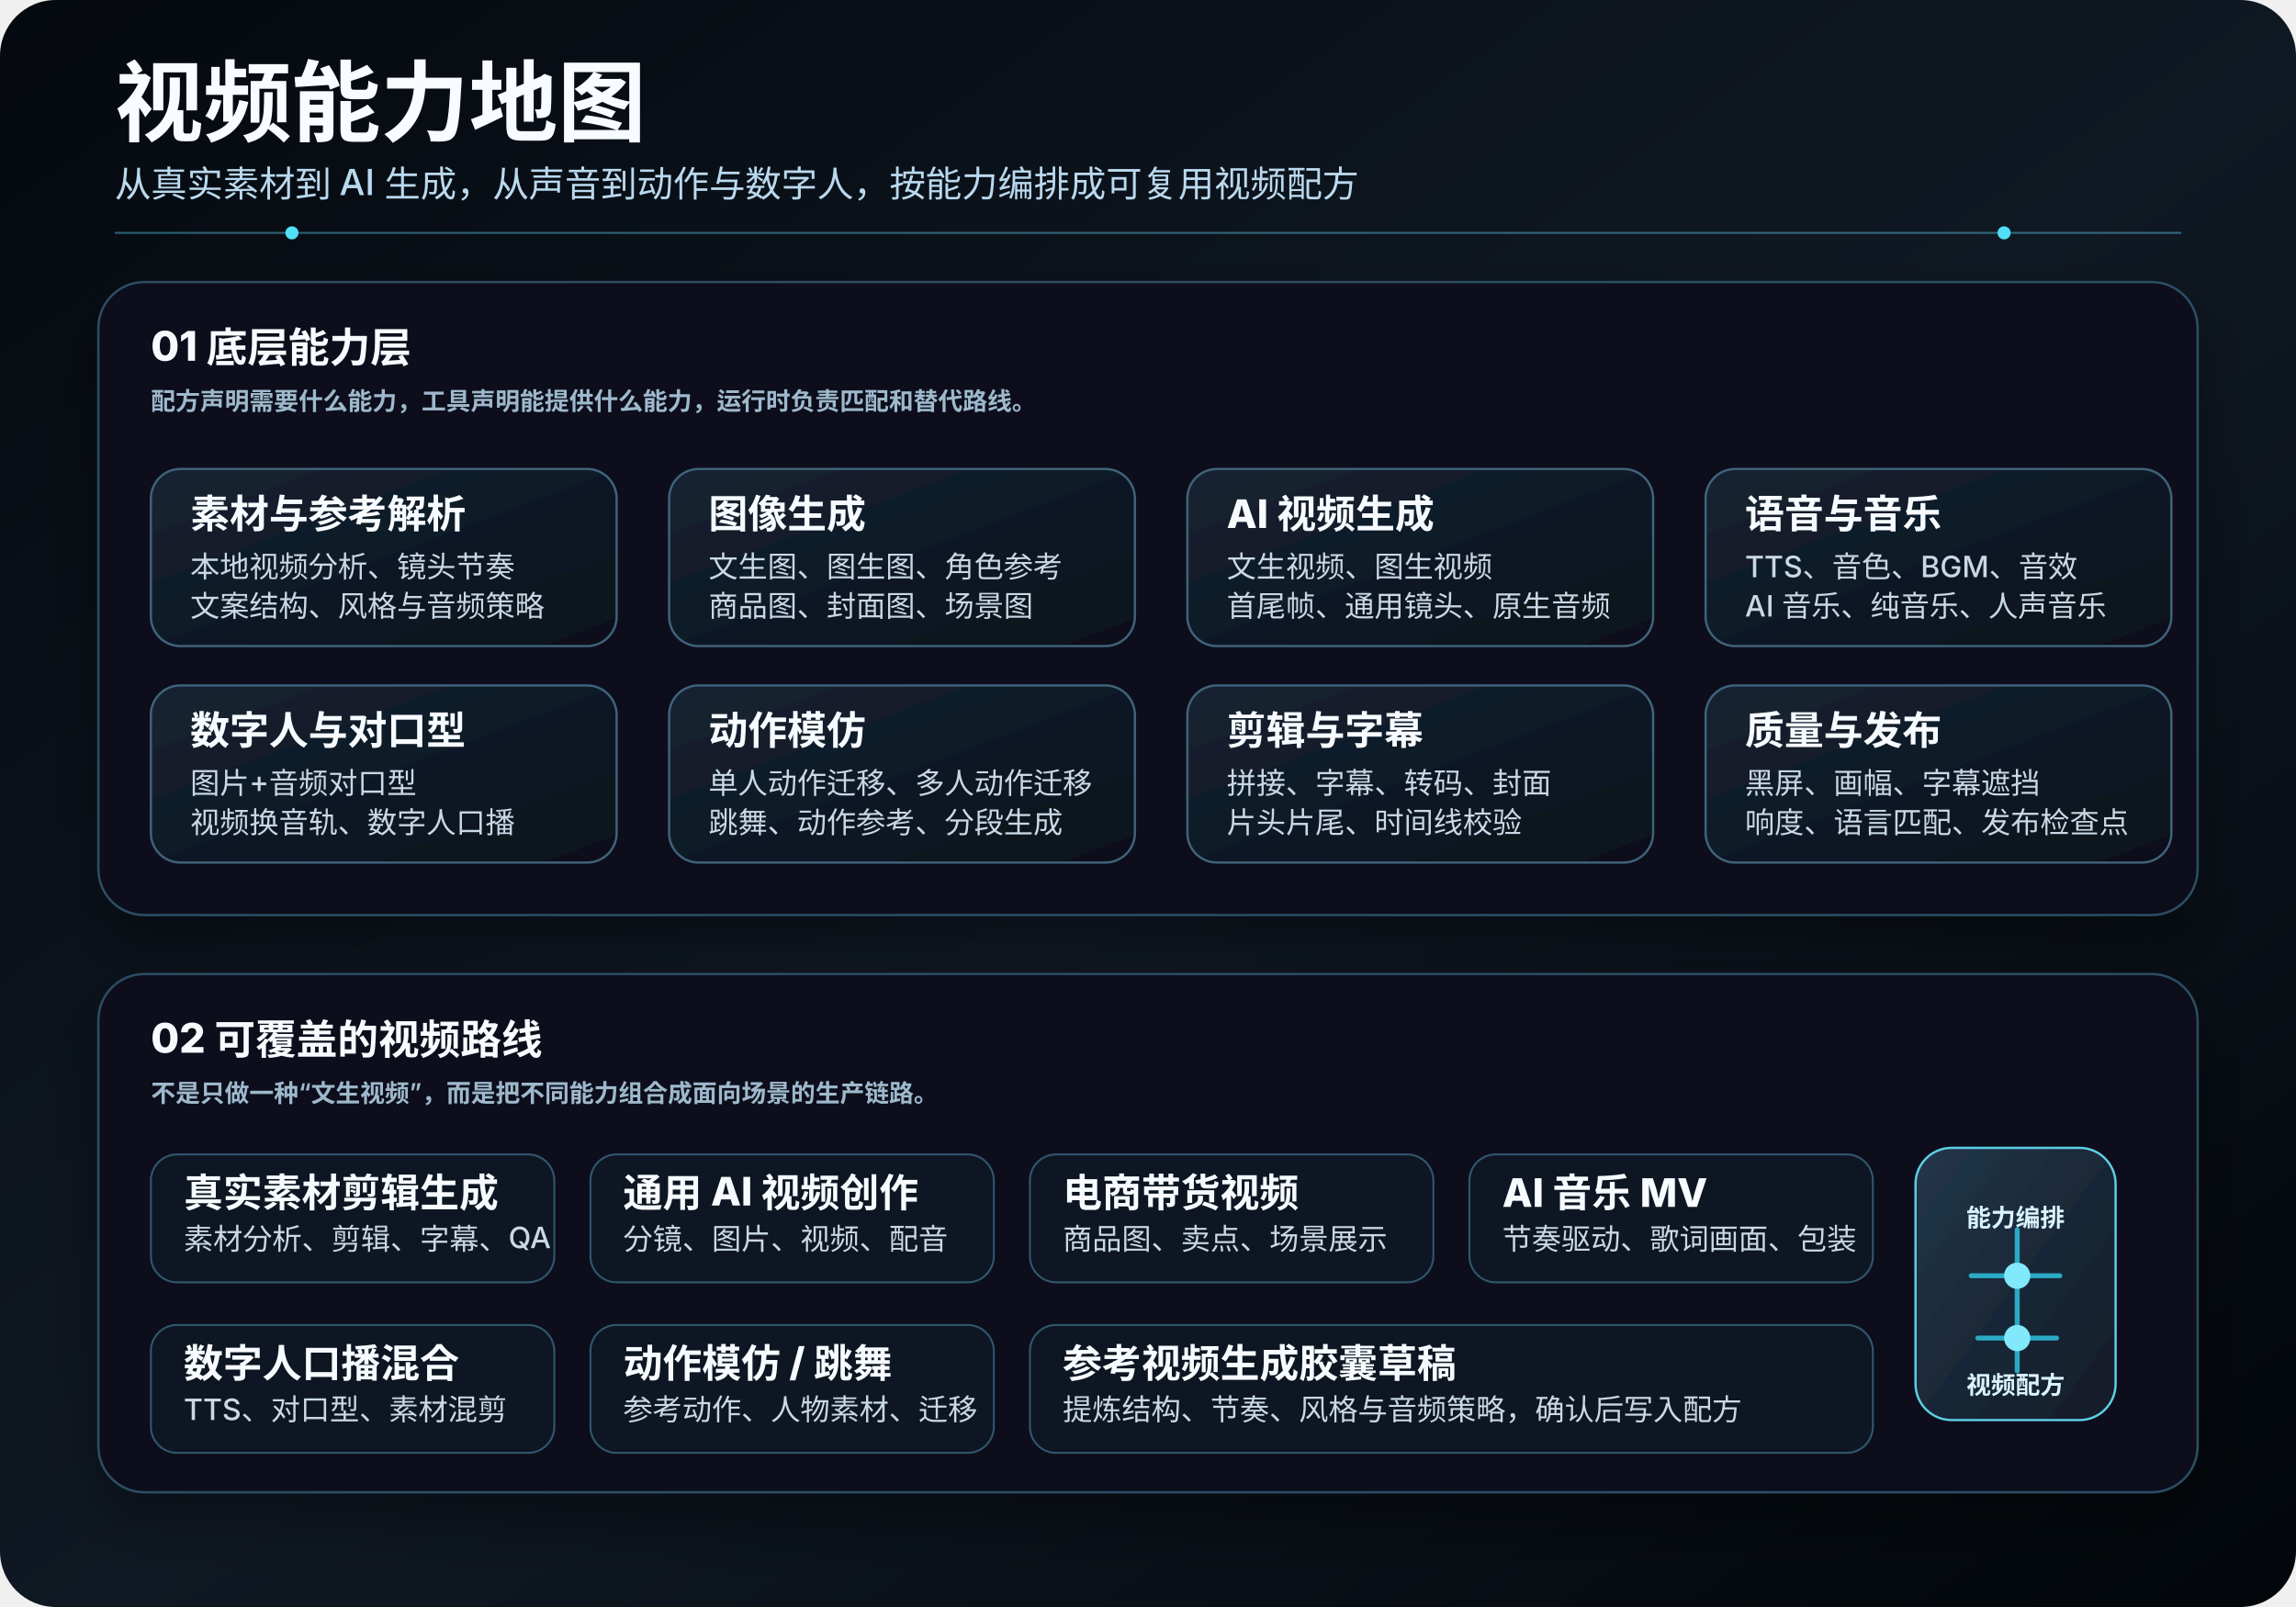
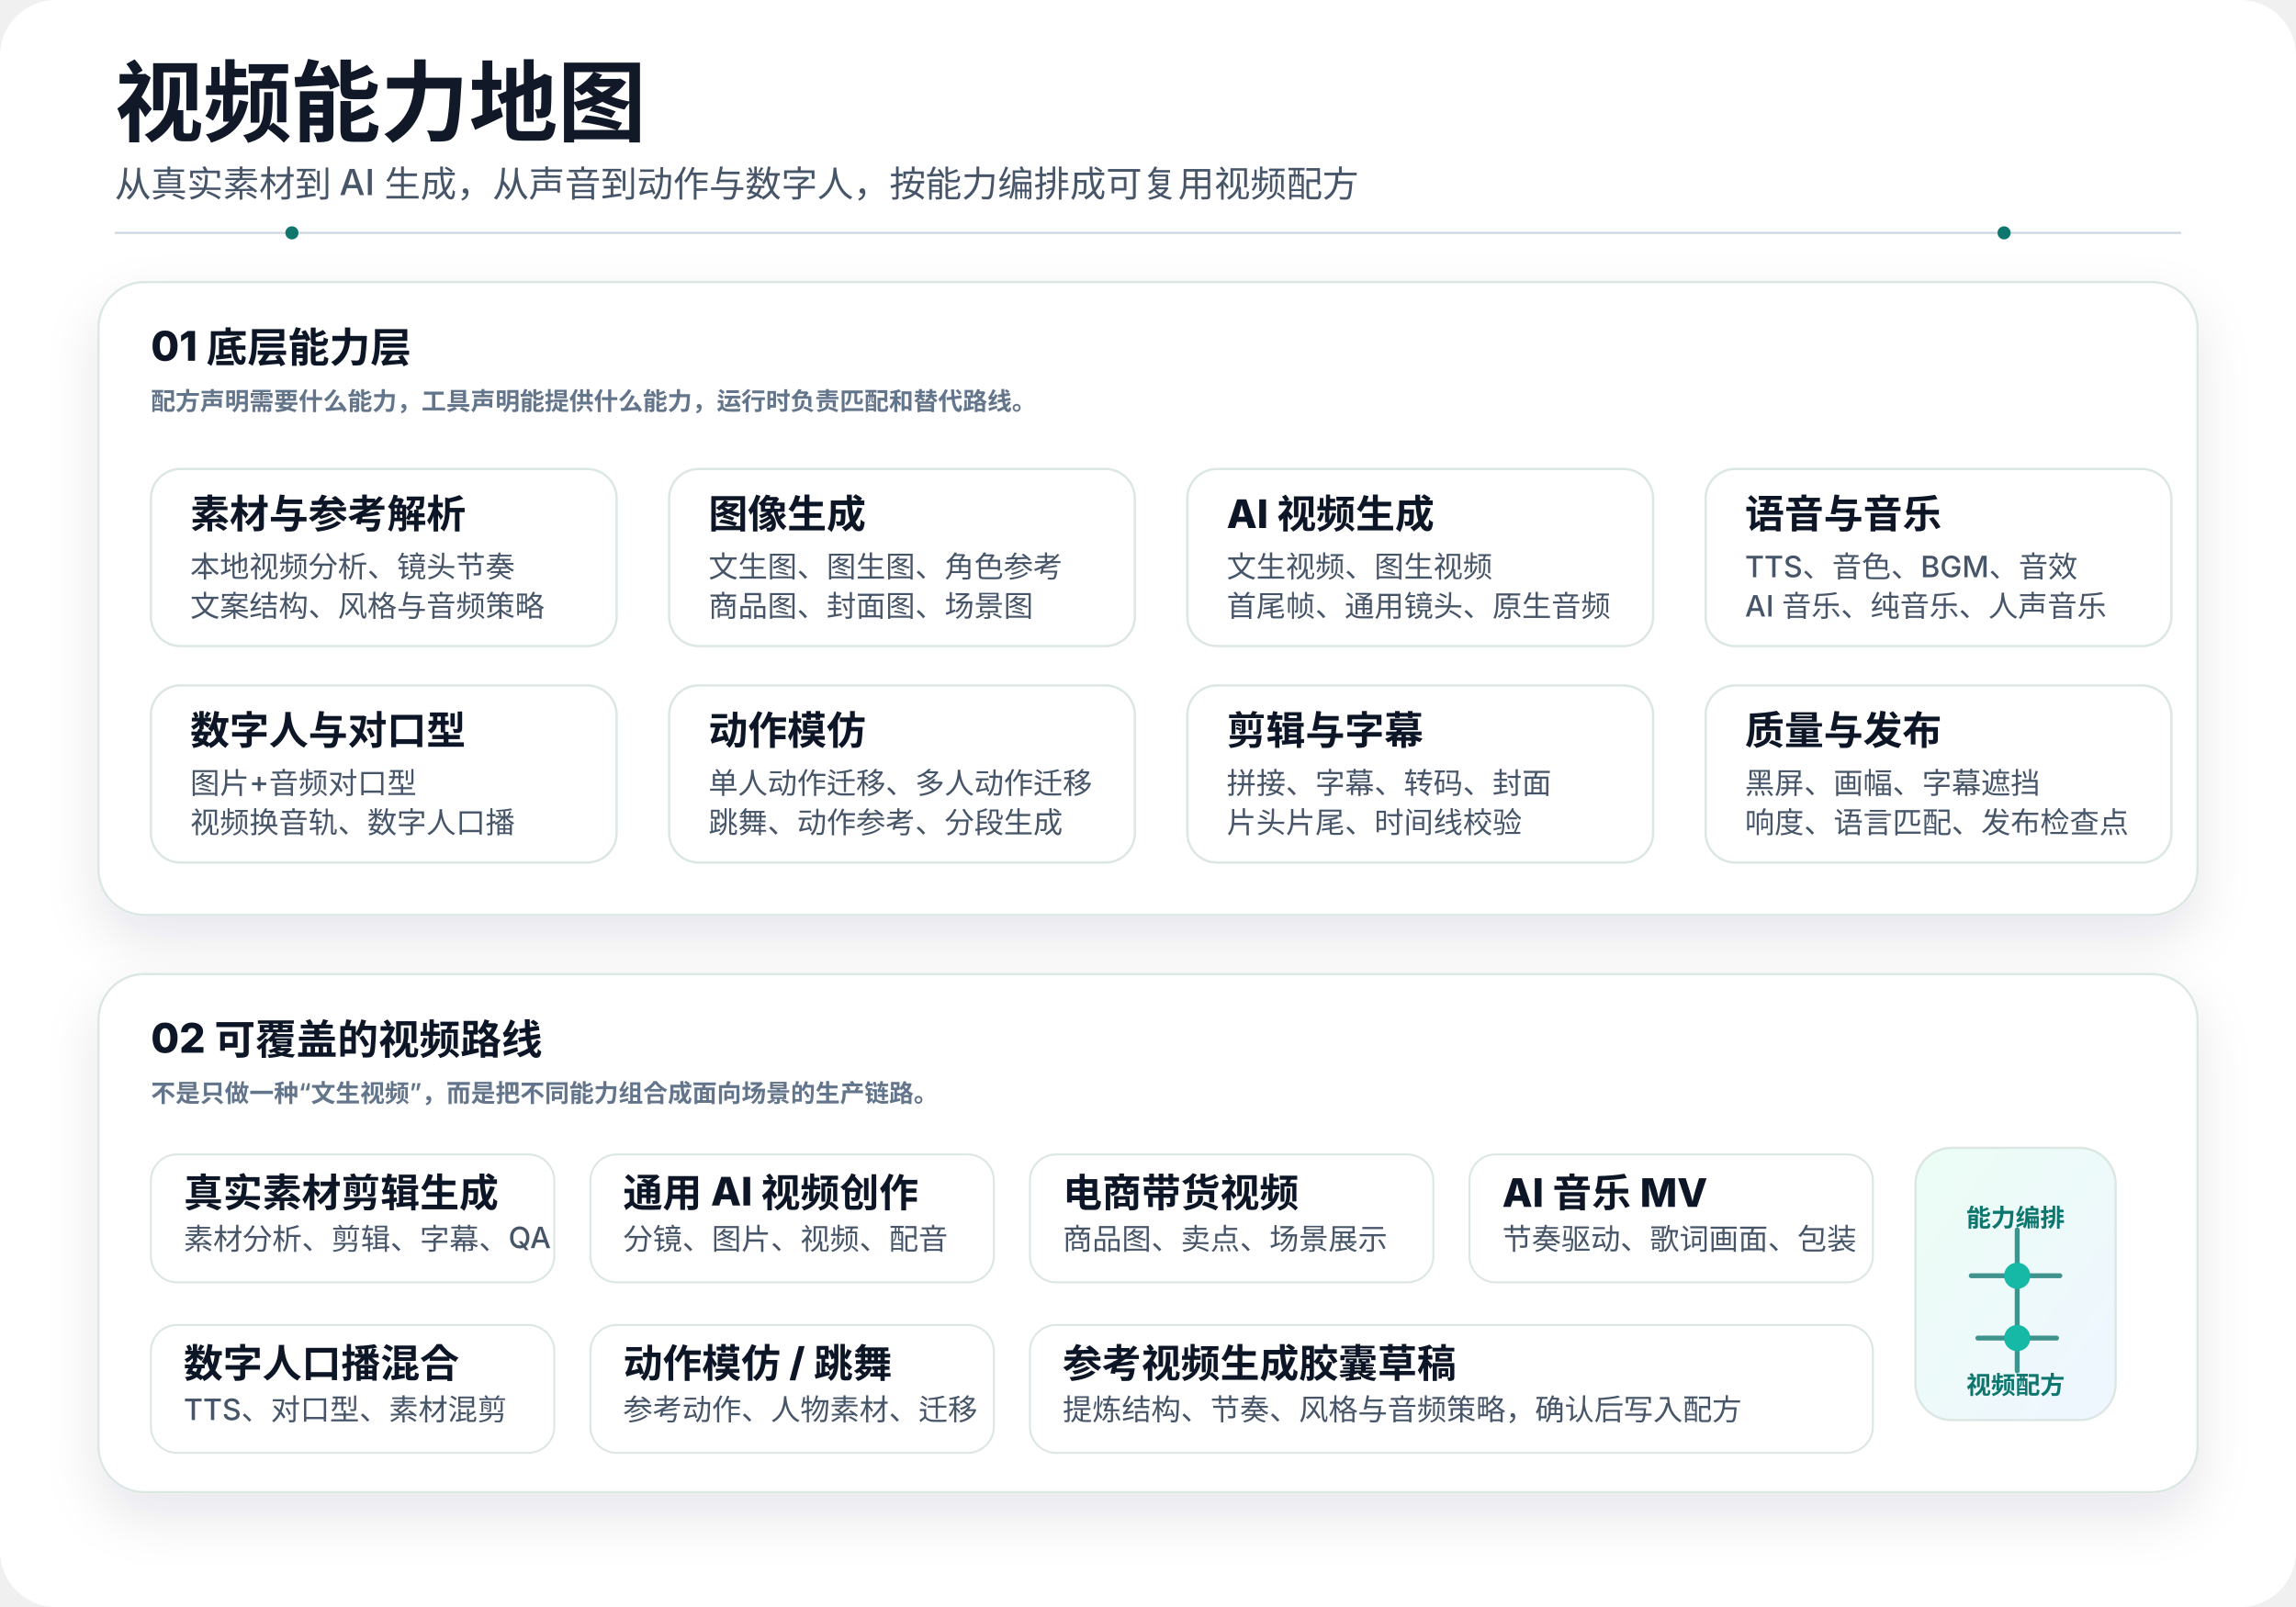
<svg xmlns="http://www.w3.org/2000/svg" width="1400" height="980" viewBox="0 0 1400 980" role="img" aria-labelledby="title desc">
  <defs>
    <linearGradient id="bg" x1="0" y1="0" x2="1" y2="1">
-       <stop offset="0%" stop-color="#05090f" />
-       <stop offset="52%" stop-color="#101923" />
-       <stop offset="100%" stop-color="#02060a" />
+       <stop offset="0%" stop-color="#ffffff" />
+       <stop offset="52%" stop-color="#ffffff" />
+       <stop offset="100%" stop-color="#ffffff" />
    </linearGradient>
    <linearGradient id="panel" x1="0" y1="0" x2="1" y2="1">
-       <stop offset="0%" stop-color="#162332" />
-       <stop offset="100%" stop-color="#081019" />
+       <stop offset="0%" stop-color="#ffffff" />
+       <stop offset="100%" stop-color="#ffffff" />
    </linearGradient>
    <linearGradient id="soft" x1="0" y1="0" x2="1" y2="1">
-       <stop offset="0%" stop-color="#22364a" />
-       <stop offset="100%" stop-color="#111b27" />
+       <stop offset="0%" stop-color="#ecfdf5" />
+       <stop offset="100%" stop-color="#eff6ff" />
    </linearGradient>
    <filter id="shadow" x="-15%" y="-20%" width="130%" height="145%">
-       <feDropShadow dx="0" dy="18" stdDeviation="18" flood-color="#000000" flood-opacity="0.38" />
+       <feDropShadow dx="0" dy="14" stdDeviation="16" flood-color="#0f172a" flood-opacity="0.10" />
    </filter>
    <style>
-       .title { font: 800 54px -apple-system, BlinkMacSystemFont, "Segoe UI", "Noto Sans SC", "Microsoft YaHei", sans-serif; fill: #f8fbff; letter-spacing: 0; }
-       .subtitle { font: 500 22px -apple-system, BlinkMacSystemFont, "Segoe UI", "Noto Sans SC", "Microsoft YaHei", sans-serif; fill: #bad9ee; }
-       .section { font: 800 25px -apple-system, BlinkMacSystemFont, "Segoe UI", "Noto Sans SC", "Microsoft YaHei", sans-serif; fill: #f7fbff; }
-       .label { font: 800 24px -apple-system, BlinkMacSystemFont, "Segoe UI", "Noto Sans SC", "Microsoft YaHei", sans-serif; fill: #f7fbff; }
-       .body { font: 500 18px -apple-system, BlinkMacSystemFont, "Segoe UI", "Noto Sans SC", "Microsoft YaHei", sans-serif; fill: #c9d8e4; }
-       .small { font: 600 15px -apple-system, BlinkMacSystemFont, "Segoe UI", "Noto Sans SC", "Microsoft YaHei", sans-serif; fill: #9fb8cc; }
-       .chip { font: 700 15px -apple-system, BlinkMacSystemFont, "Segoe UI", "Noto Sans SC", "Microsoft YaHei", sans-serif; fill: #d8f3ff; }
-       .card { fill: url(#panel); stroke: #41627a; stroke-width: 1.4; }
-       .route { fill: #0d1721; stroke: #31556d; stroke-width: 1.2; }
-       .line { stroke: #31d5f4; stroke-width: 3; stroke-linecap: round; opacity: 0.75; }
-       .thin { stroke: #4ba8c2; stroke-width: 1.2; opacity: 0.55; }
+       .title { font: 800 54px -apple-system, BlinkMacSystemFont, "Segoe UI", "Noto Sans SC", "Microsoft YaHei", sans-serif; fill: #111827; letter-spacing: 0; }
+       .subtitle { font: 500 22px -apple-system, BlinkMacSystemFont, "Segoe UI", "Noto Sans SC", "Microsoft YaHei", sans-serif; fill: #475569; }
+       .section { font: 800 25px -apple-system, BlinkMacSystemFont, "Segoe UI", "Noto Sans SC", "Microsoft YaHei", sans-serif; fill: #111827; }
+       .label { font: 800 24px -apple-system, BlinkMacSystemFont, "Segoe UI", "Noto Sans SC", "Microsoft YaHei", sans-serif; fill: #111827; }
+       .body { font: 500 18px -apple-system, BlinkMacSystemFont, "Segoe UI", "Noto Sans SC", "Microsoft YaHei", sans-serif; fill: #475569; }
+       .small { font: 600 15px -apple-system, BlinkMacSystemFont, "Segoe UI", "Noto Sans SC", "Microsoft YaHei", sans-serif; fill: #64748b; }
+       .chip { font: 700 15px -apple-system, BlinkMacSystemFont, "Segoe UI", "Noto Sans SC", "Microsoft YaHei", sans-serif; fill: #0f766e; }
+       .card { fill: url(#panel); stroke: #dce7e3; stroke-width: 1.4; }
+       .route { fill: #ffffff; stroke: #dce7e3; stroke-width: 1.2; }
+       .line { stroke: #0f766e; stroke-width: 3; stroke-linecap: round; opacity: 0.78; }
+       .thin { stroke: #cbd5e1; stroke-width: 1.2; opacity: 1; }
    </style>
  </defs>
  <rect width="1400" height="980" rx="34" fill="url(#bg)" />
  <path d="M70 142 H1330" class="thin" />
-   <circle cx="178" cy="142" r="4" fill="#52dff7" />
-   <circle cx="1222" cy="142" r="4" fill="#52dff7" />
+   <circle cx="178" cy="142" r="4" fill="#0f766e" />
+   <circle cx="1222" cy="142" r="4" fill="#0f766e" />
  <text x="70" y="82" class="title">视频能力地图</text>
  <text x="70" y="120" class="subtitle">从真实素材到 AI 生成，从声音到动作与数字人，按能力编排成可复用视频配方</text>
  <g filter="url(#shadow)">
-     <rect x="60" y="172" width="1280" height="386" rx="28" fill="#07111b" stroke="#2d4d64" stroke-width="1.4" />
+     <rect x="60" y="172" width="1280" height="386" rx="28" fill="#ffffff" stroke="#dce7e3" stroke-width="1.4" />
    <text x="92" y="220" class="section">01 底层能力层</text>
    <text x="92" y="250" class="small">配方声明需要什么能力，工具声明能提供什么能力，运行时负责匹配和替代路线。</text>
    <g transform="translate(92 286)">
      <rect class="card" x="0" y="0" width="284" height="108" rx="18" />
      <text x="24" y="36" class="label">素材与参考解析</text>
      <text x="24" y="66" class="body">本地视频分析、镜头节奏</text>
      <text x="24" y="90" class="body">文案结构、风格与音频策略</text>
      <rect class="card" x="316" y="0" width="284" height="108" rx="18" />
      <text x="340" y="36" class="label">图像生成</text>
      <text x="340" y="66" class="body">文生图、图生图、角色参考</text>
      <text x="340" y="90" class="body">商品图、封面图、场景图</text>
      <rect class="card" x="632" y="0" width="284" height="108" rx="18" />
      <text x="656" y="36" class="label">AI 视频生成</text>
      <text x="656" y="66" class="body">文生视频、图生视频</text>
      <text x="656" y="90" class="body">首尾帧、通用镜头、原生音频</text>
      <rect class="card" x="948" y="0" width="284" height="108" rx="18" />
      <text x="972" y="36" class="label">语音与音乐</text>
      <text x="972" y="66" class="body">TTS、音色、BGM、音效</text>
      <text x="972" y="90" class="body">AI 音乐、纯音乐、人声音乐</text>
      <rect class="card" x="0" y="132" width="284" height="108" rx="18" />
      <text x="24" y="168" class="label">数字人与对口型</text>
      <text x="24" y="198" class="body">图片+音频对口型</text>
      <text x="24" y="222" class="body">视频换音轨、数字人口播</text>
      <rect class="card" x="316" y="132" width="284" height="108" rx="18" />
      <text x="340" y="168" class="label">动作模仿</text>
      <text x="340" y="198" class="body">单人动作迁移、多人动作迁移</text>
      <text x="340" y="222" class="body">跳舞、动作参考、分段生成</text>
      <rect class="card" x="632" y="132" width="284" height="108" rx="18" />
      <text x="656" y="168" class="label">剪辑与字幕</text>
      <text x="656" y="198" class="body">拼接、字幕、转码、封面</text>
      <text x="656" y="222" class="body">片头片尾、时间线校验</text>
      <rect class="card" x="948" y="132" width="284" height="108" rx="18" />
      <text x="972" y="168" class="label">质量与发布</text>
      <text x="972" y="198" class="body">黑屏、画幅、字幕遮挡</text>
      <text x="972" y="222" class="body">响度、语言匹配、发布检查点</text>
    </g>
  </g>
  <g filter="url(#shadow)">
-     <rect x="60" y="594" width="1280" height="316" rx="28" fill="#07111b" stroke="#2d4d64" stroke-width="1.4" />
+     <rect x="60" y="594" width="1280" height="316" rx="28" fill="#ffffff" stroke="#dce7e3" stroke-width="1.4" />
    <text x="92" y="642" class="section">02 可覆盖的视频路线</text>
    <text x="92" y="672" class="small">不是只做一种“文生视频”，而是把不同能力组合成面向场景的生产链路。</text>
    <g transform="translate(92 704)">
      <rect class="route" x="0" y="0" width="246" height="78" rx="16" />
      <text x="20" y="32" class="label">真实素材剪辑生成</text>
      <text x="20" y="58" class="body">素材分析、剪辑、字幕、QA</text>
      <rect class="route" x="268" y="0" width="246" height="78" rx="16" />
      <text x="288" y="32" class="label">通用 AI 视频创作</text>
      <text x="288" y="58" class="body">分镜、图片、视频、配音</text>
      <rect class="route" x="536" y="0" width="246" height="78" rx="16" />
      <text x="556" y="32" class="label">电商带货视频</text>
      <text x="556" y="58" class="body">商品图、卖点、场景展示</text>
      <rect class="route" x="804" y="0" width="246" height="78" rx="16" />
      <text x="824" y="32" class="label">AI 音乐 MV</text>
      <text x="824" y="58" class="body">节奏驱动、歌词画面、包装</text>
      <rect class="route" x="0" y="104" width="246" height="78" rx="16" />
      <text x="20" y="136" class="label">数字人口播混合</text>
      <text x="20" y="162" class="body">TTS、对口型、素材混剪</text>
      <rect class="route" x="268" y="104" width="246" height="78" rx="16" />
      <text x="288" y="136" class="label">动作模仿 / 跳舞</text>
      <text x="288" y="162" class="body">参考动作、人物素材、迁移</text>
      <rect class="route" x="536" y="104" width="514" height="78" rx="16" />
      <text x="556" y="136" class="label">参考视频生成胶囊草稿</text>
      <text x="556" y="162" class="body">提炼结构、节奏、风格与音频策略，确认后写入配方</text>
    </g>
    <g transform="translate(1168 700)">
-       <rect x="0" y="0" width="122" height="166" rx="22" fill="url(#soft)" stroke="#5ecde6" stroke-width="1.4" />
+       <rect x="0" y="0" width="122" height="166" rx="22" fill="url(#soft)" stroke="#dce7e3" stroke-width="1.4" />
      <text x="61" y="48" text-anchor="middle" class="chip">能力编排</text>
      <path d="M34 78 H88 M62 50 V136 M38 116 H86" class="line" />
-       <circle cx="62" cy="78" r="8" fill="#82e8fb" />
-       <circle cx="62" cy="116" r="8" fill="#82e8fb" />
+       <circle cx="62" cy="78" r="8" fill="#14b8a6" />
+       <circle cx="62" cy="116" r="8" fill="#14b8a6" />
      <text x="61" y="150" text-anchor="middle" class="chip">视频配方</text>
    </g>
  </g>
</svg>
